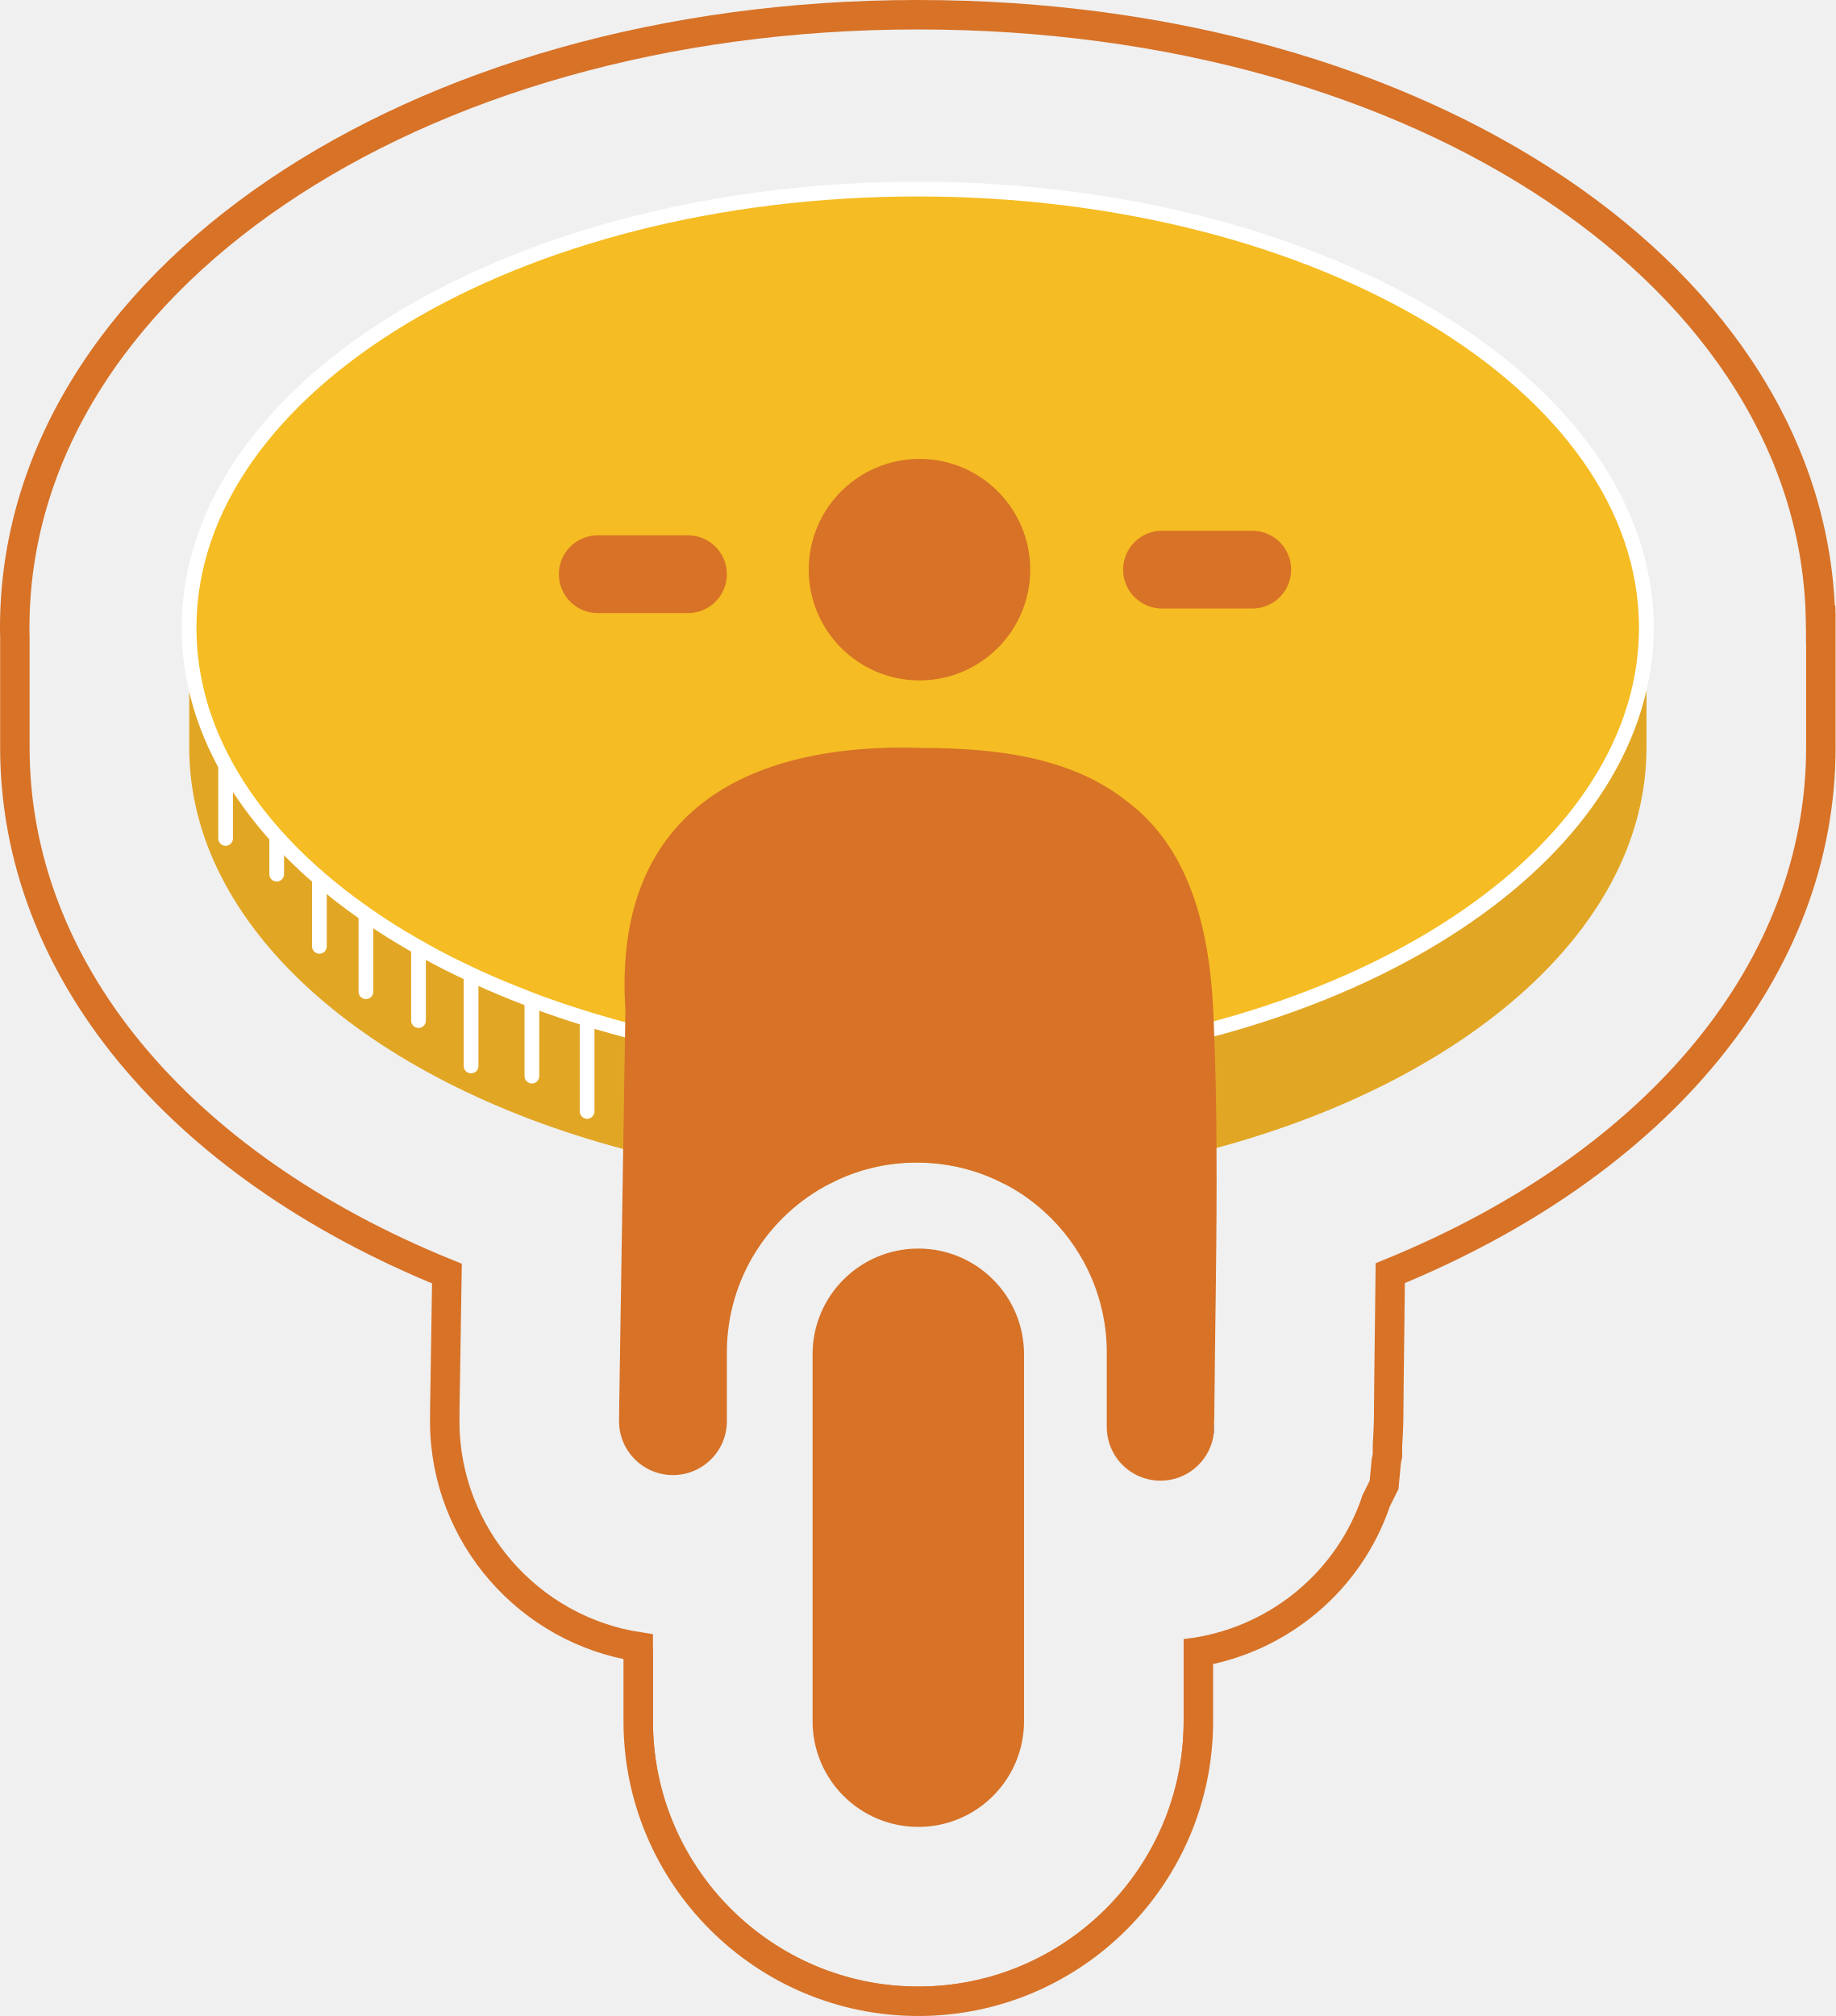
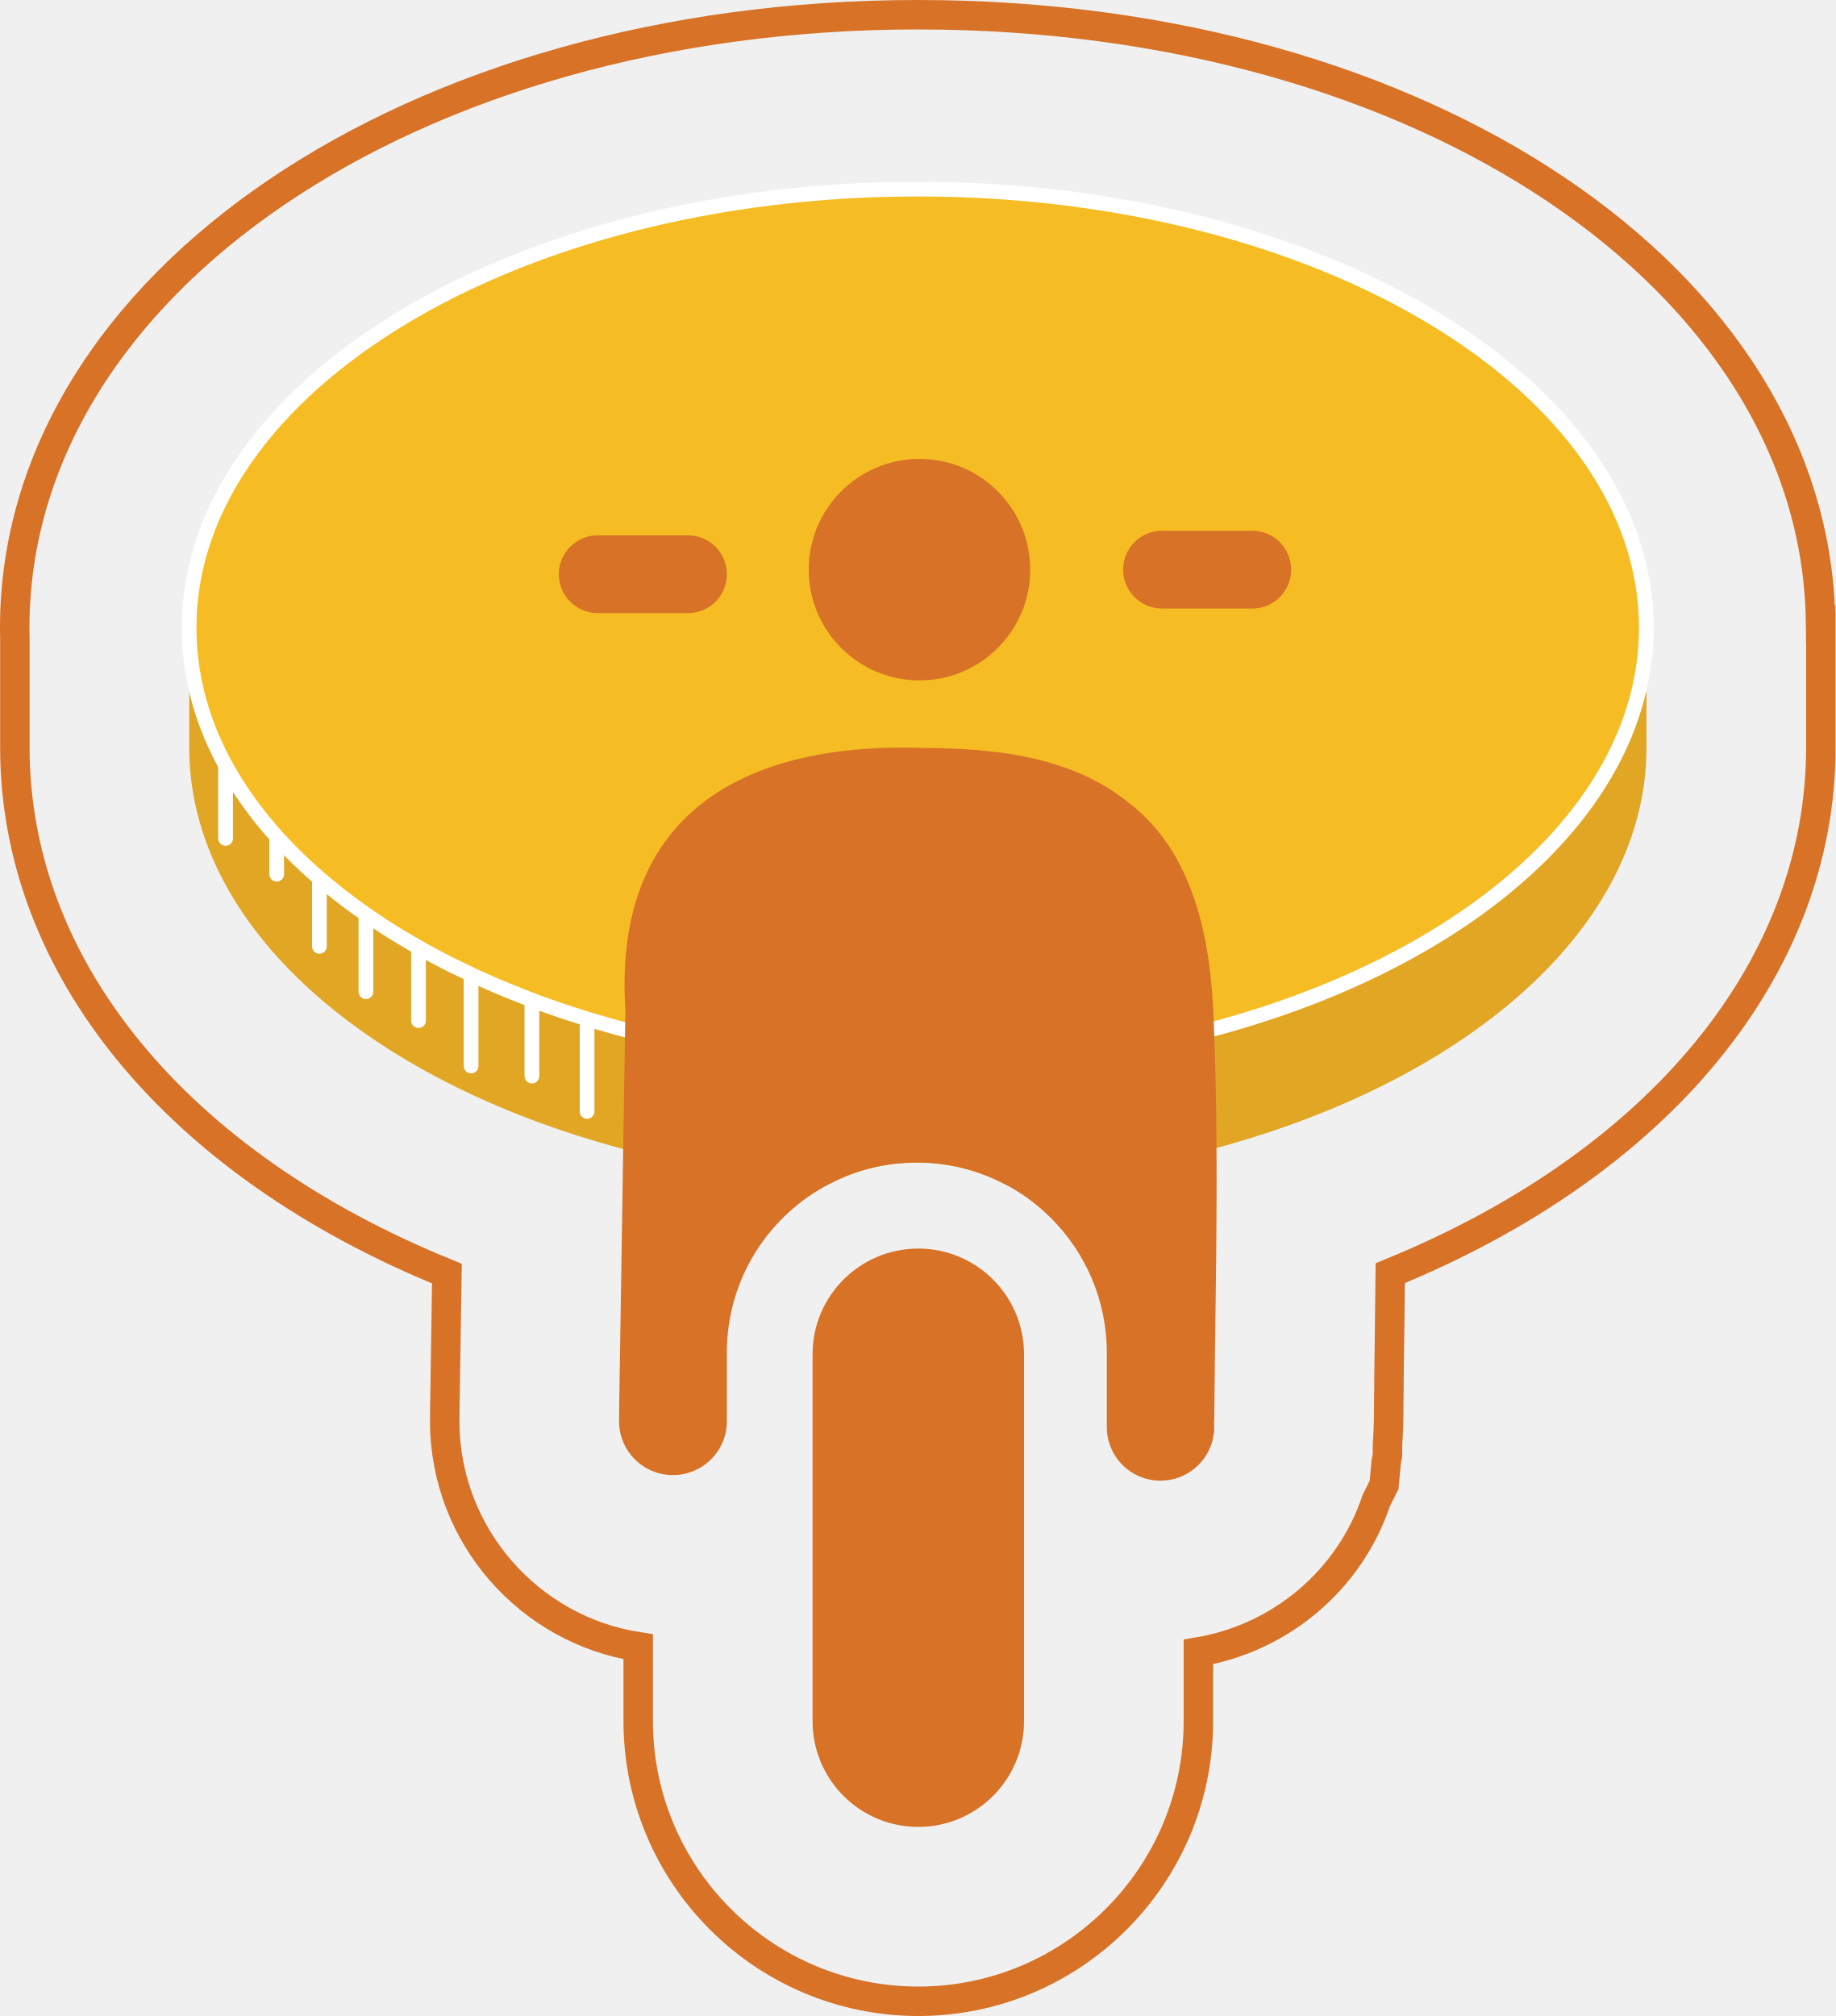
<svg xmlns="http://www.w3.org/2000/svg" id="Layer_2" data-name="Layer 2" viewBox="0 0 124.65 136.89">
  <defs>
    <style>
      .cls-1 {
        fill: #d87228;
      }

      .cls-2 {
        fill: none;
        stroke: #d77227;
        stroke-width: 2px;
      }

      .cls-2, .cls-3 {
        stroke-miterlimit: 10;
      }

      .cls-4 {
        fill: #e2a625;
      }

      .cls-5 {
        fill: #4154a5;
      }

      .cls-6 {
        fill: #fff;
      }

      .cls-3 {
        fill: #f5bc23;
        stroke: #fff;
      }

      .cls-7 {
        fill: #d77227;
      }
    </style>
  </defs>
  <g id="Layer_1-2" data-name="Layer 1">
    <g>
      <path class="cls-2" d="M123.65,42.63v8.13c0,14.89-10.92,28.21-29.24,35.69l-.05,4.2c-.02,1.86-.05,3.72-.06,5.57,0,.27-.01.62-.03,1-.01.3-.03.6-.05.91v.7l-.08.39-.15,1.61-.53,1.06c-1.82,5.43-6.52,9.34-12.08,10.28v4.7c0,10.49-8.53,19.02-19.02,19.02s-19.02-8.53-19.02-19.02v-5.05c-7.39-1.14-13.09-7.53-13.14-15.23,0-.64.01-1.2.02-1.79l.13-8.32C11.97,79.02,1.01,65.68,1.01,50.76v-7.53c-.01-.19-.01-.4-.01-.6C1,19.29,27.94,1,62.32,1s60.93,18.03,61.31,41.13h.01v.5Z" />
      <g>
        <path class="cls-4" d="M111.81,42.63v8.13c0,12.11-11.98,22.53-29.2,27.19-4.5,1.22-9.37,2.05-14.47,2.41-1.76-.91-3.76-1.42-5.88-1.42s-4.1.5-5.85,1.41c-4.96-.36-9.69-1.16-14.09-2.33-17.36-4.63-29.47-15.09-29.47-27.26v-8.13c0,1.38.16,2.74.46,4.07,1.76,7.78,8.52,14.61,18.26,19.26.31.15.61.3.93.44,1.01.46,2.06.9,3.13,1.31.33.14.66.26,1,.39.91.33,1.85.65,2.81.95.31.1.62.2.94.29.68.21,1.37.4,2.07.59,6.08,1.61,12.81,2.5,19.88,2.5s13.97-.92,20.11-2.57c15.34-4.11,26.56-12.79,28.91-23.16.3-1.33.46-2.69.46-4.07Z" />
        <path class="cls-3" d="M111.8,42.63c0,1.38-.16,2.74-.46,4.07-3.29,14.53-23.98,25.73-49.02,25.73-7.89,0-15.34-1.11-21.95-3.09-.32-.09-.63-.19-.94-.29-.96-.3-1.9-.62-2.81-.95-.34-.13-.67-.25-1-.39-1.07-.41-2.12-.85-3.13-1.31-.32-.14-.62-.29-.93-.44-.91-.42-1.79-.88-2.64-1.35-.34-.19-.67-.38-1-.57-.89-.51-1.75-1.05-2.57-1.61-.34-.23-.68-.46-1-.7-.76-.54-1.47-1.09-2.16-1.67-.34-.28-.67-.57-1-.86-.67-.6-1.3-1.21-1.9-1.85-.34-.36-.68-.73-1-1.11-.93-1.09-1.76-2.23-2.47-3.4-.37-.61-.7-1.22-1-1.84-.68-1.39-1.19-2.83-1.52-4.3-.3-1.33-.46-2.69-.46-4.07,0-16.45,22.16-29.79,49.48-29.79s49.48,13.34,49.48,29.79Z" />
        <path class="cls-7" d="M82.46,96.12c0,.19-.01.38-.02.58-.01.28-.03.57-.05.86-.01.02-.01.04-.01.07-.34,1.66-1.81,2.91-3.57,2.91-2.02,0-3.65-1.63-3.65-3.65v-5.05c0-3.56-1.45-6.79-3.78-9.12-.95-.95-2.03-1.75-3.24-2.36-1.76-.91-3.76-1.42-5.88-1.42s-4.1.5-5.85,1.41c-4.18,2.12-7.05,6.47-7.05,11.49v4.67c0,2.01-1.64,3.65-3.66,3.65s-3.65-1.63-3.66-3.63v-.04c0-.74.02-1.54.03-2.39.07-4.25.16-10.43.25-16.08.05-2.97.09-5.79.13-8.09.01-.47.01-.92.02-1.35-.86-13.32,8.05-18.23,20.32-17.79,4.79.02,9.95.58,13.8,3.67,4.47,3.37,5.61,9.27,5.82,14.58.01.27.02.55.03.82.11,2.71.16,5.4.17,8.09.04,6.12-.1,12.18-.15,18.17Z" />
        <circle class="cls-7" cx="62.44" cy="38.68" r="7.52" />
        <path class="cls-6" d="M15.82,52.84v4.09c0,.27-.22.5-.5.5s-.5-.23-.5-.5v-5.93c.3.62.63,1.23,1,1.84Z" />
        <path class="cls-6" d="M19.29,57.35v2.01c0,.27-.22.5-.5.5s-.5-.23-.5-.5v-3.12c.32.38.66.75,1,1.11Z" />
        <path class="cls-6" d="M22.19,60.06v4.2c0,.27-.22.5-.5.5s-.5-.23-.5-.5v-5.06c.33.29.66.58,1,.86Z" />
        <path class="cls-6" d="M25.35,62.43v4.91c0,.28-.23.5-.5.5s-.5-.22-.5-.5v-5.61c.32.24.66.47,1,.7Z" />
        <path class="cls-6" d="M28.92,64.61v4.69c0,.28-.22.5-.5.5s-.5-.22-.5-.5v-5.26c.33.19.66.38,1,.57Z" />
        <path class="cls-6" d="M32.49,66.4v5.98c0,.28-.22.5-.5.5s-.5-.22-.5-.5v-6.16c0-.1.03-.19.07-.26.31.15.61.3.93.44Z" />
        <path class="cls-6" d="M36.62,68.1v4.97c0,.27-.22.5-.5.5s-.5-.23-.5-.5v-5.36c.33.14.66.26,1,.39Z" />
        <path class="cls-6" d="M40.37,69.34v6.13c0,.27-.23.5-.5.5s-.5-.23-.5-.5v-6.17c0-.09.02-.18.06-.25.31.1.62.2.94.29Z" />
        <rect class="cls-7" x="55.18" y="84.78" width="14.36" height="39.27" rx="7.18" ry="7.18" />
        <path class="cls-5" d="M82.45,96.89c0,.23-.02.45-.06.67.02-.29.04-.58.05-.86.01.06.01.13.01.19Z" />
        <rect class="cls-7" x="37.95" y="36.35" width="11.41" height="5.28" rx="2.64" ry="2.64" />
        <rect class="cls-7" x="76.27" y="36.04" width="11.41" height="5.28" rx="2.64" ry="2.64" />
      </g>
-       <path class="cls-1" d="M80.88,111.23v5.64c0,10.21-8.31,18.52-18.52,18.52s-18.52-8.31-18.52-18.52v-4.99c.16.03.33.05.5.06v4.93c0,9.94,8.08,18.02,18.02,18.02s18.02-8.08,18.02-18.02v-5.58c.17-.01.33-.03.5-.06Z" />
      <path class="cls-1" d="M93.79,96.76v.13c0,.48-.02.96-.07,1.44v-.24c.02-.3.04-.6.05-.89,0-.15,0-.3.02-.44Z" />
      <path class="cls-1" d="M82.45,96.89c0,.23-.02.45-.06.67.02-.29.04-.58.05-.86.01.06.01.13.01.19Z" />
    </g>
  </g>
</svg>
